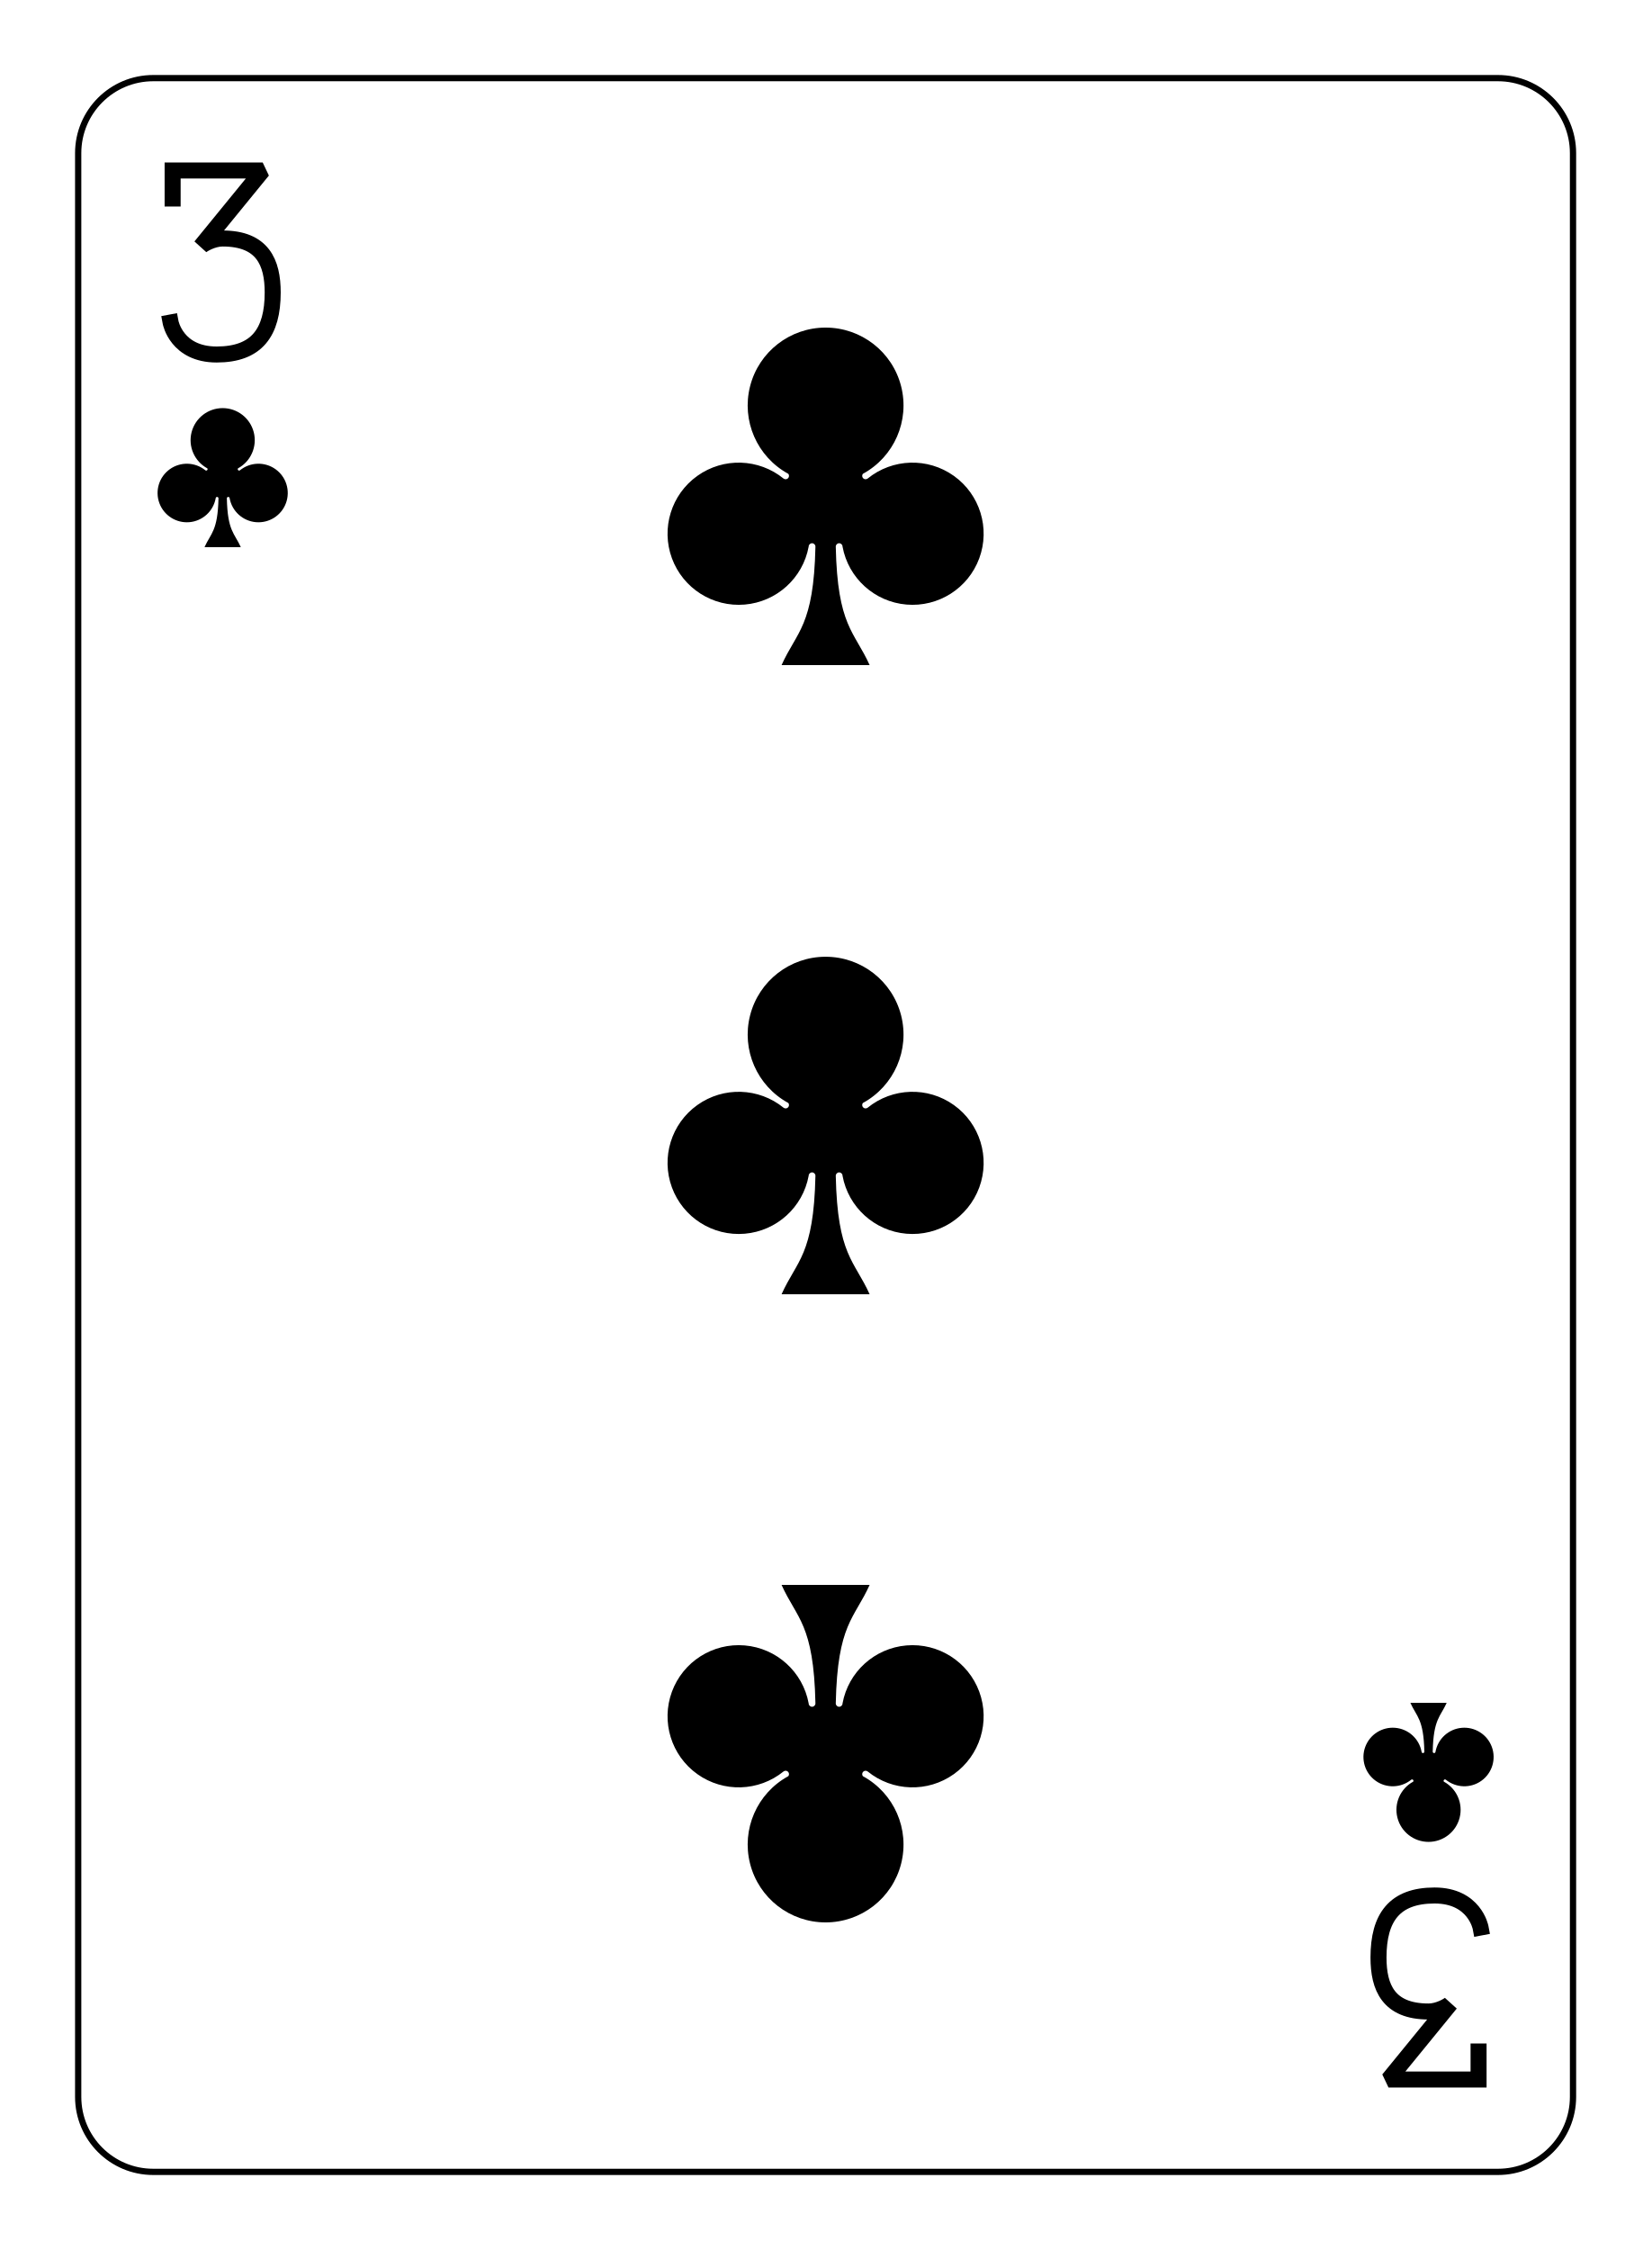
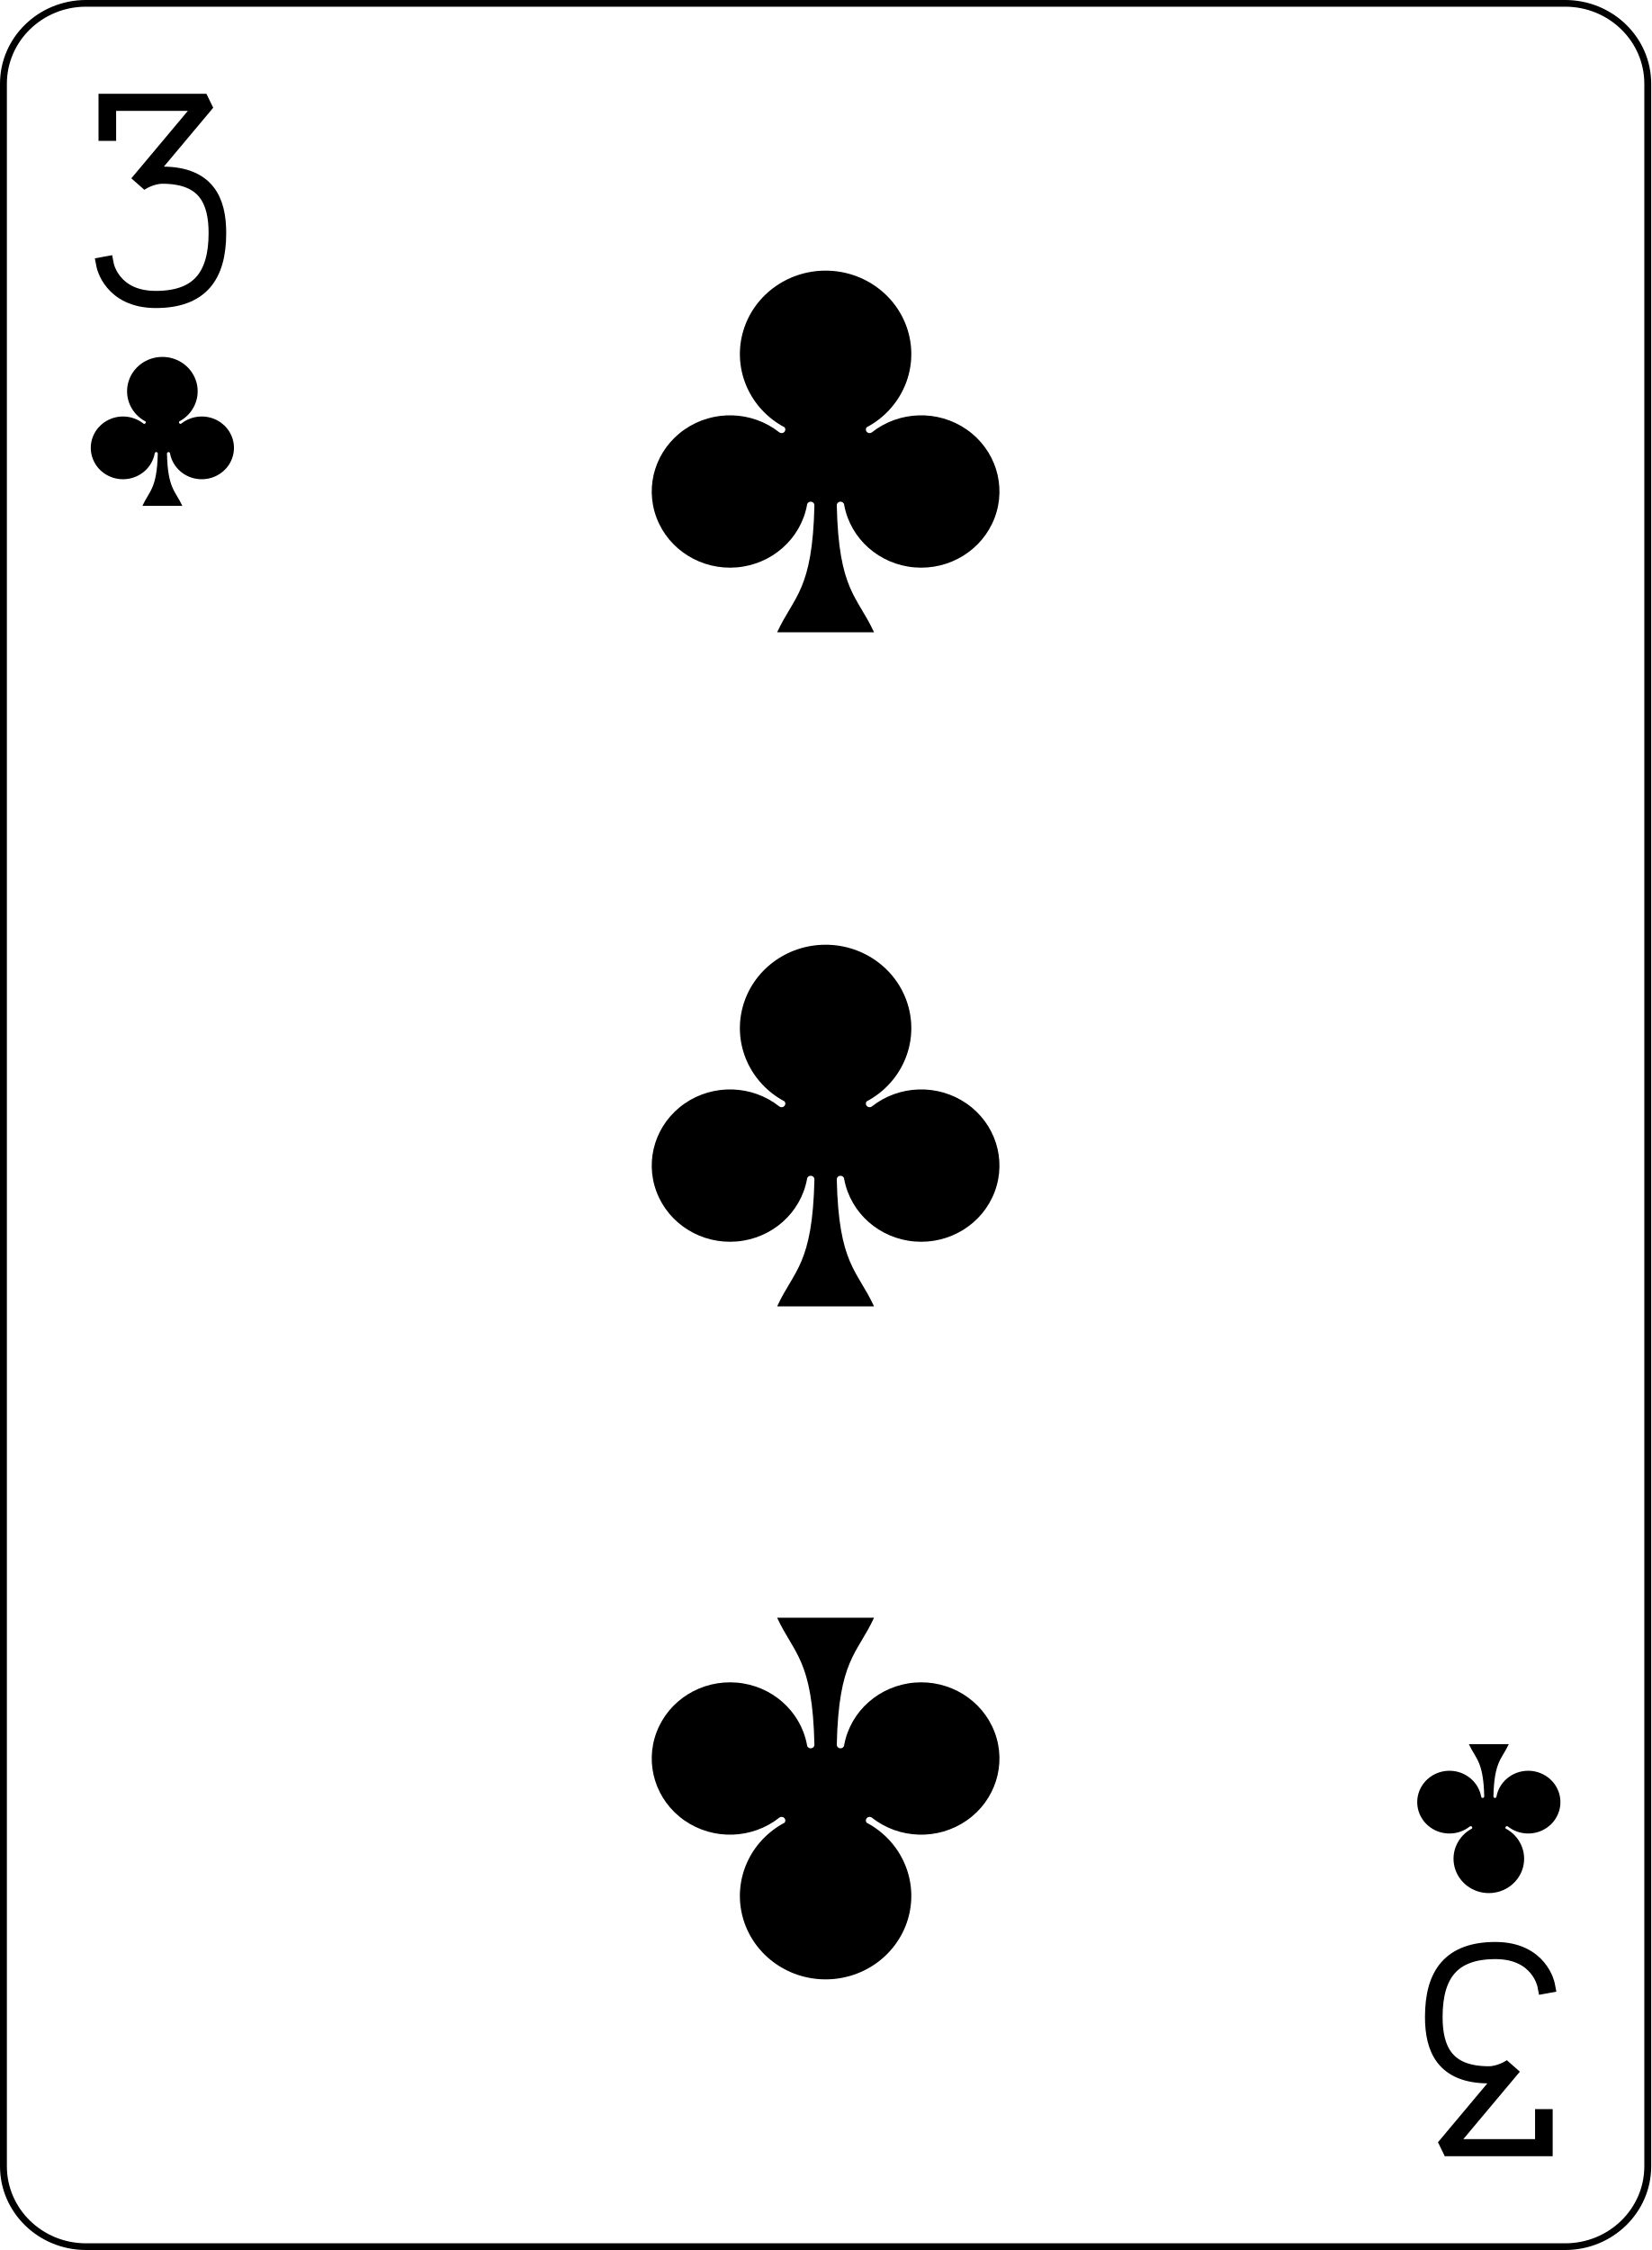
- <svg xmlns="http://www.w3.org/2000/svg" xmlns:xlink="http://www.w3.org/1999/xlink" class="card" face="3C" height="94mm" preserveAspectRatio="none" viewBox="-132 -180 264 360" width="69mm">
+ <svg xmlns="http://www.w3.org/2000/svg" xmlns:xlink="http://www.w3.org/1999/xlink" class="card" face="3C" height="94mm" preserveAspectRatio="none" viewBox="-120 -168 240 336" width="69mm">
  <defs>
    <symbol id="SC3" viewBox="-600 -600 1200 1200" preserveAspectRatio="xMinYMid">
      <path d="M30 150C35 385 85 400 130 500L-130 500C-85 400 -35 385 -30 150A10 10 0 0 0 -50 150A210 210 0 1 1 -124 -51A10 10 0 0 0 -110 -65A230 230 0 1 1 110 -65A10 10 0 0 0 124 -51A210 210 0 1 1 50 150A10 10 0 0 0 30 150Z" fill="black" />
    </symbol>
    <symbol id="VC3" viewBox="-500 -500 1000 1000" preserveAspectRatio="xMinYMid">
      <path d="M-250 -320L-250 -460L200 -460L-110 -80C-100 -90 -50 -120 0 -120C200 -120 250 0 250 150C250 350 170 460 -30 460C-230 460 -260 300 -260 300" stroke="black" stroke-width="80" stroke-linecap="square" stroke-miterlimit="1.5" fill="none" />
    </symbol>
  </defs>
  <rect x="-240" y="-336" width="480" height="672" fill="white" />
  <rect width="239" height="335" x="-119.5" y="-167.5" rx="12" ry="12" fill="white" stroke="black" />
  <use xlink:href="#VC3" height="32" width="32" x="-112.4" y="-154" />
  <use xlink:href="#SC3" height="26.769" width="26.769" x="-109.784" y="-117" />
  <use xlink:href="#SC3" height="65" width="65" x="-32.5" y="-133.165" />
  <use xlink:href="#SC3" height="65" width="65" x="-32.5" y="-32.5" />
  <g transform="rotate(180)">
    <use xlink:href="#VC3" height="32" width="32" x="-112.4" y="-154" />
    <use xlink:href="#SC3" height="26.769" width="26.769" x="-109.784" y="-117" />
    <use xlink:href="#SC3" height="65" width="65" x="-32.5" y="-133.165" />
  </g>
</svg>
